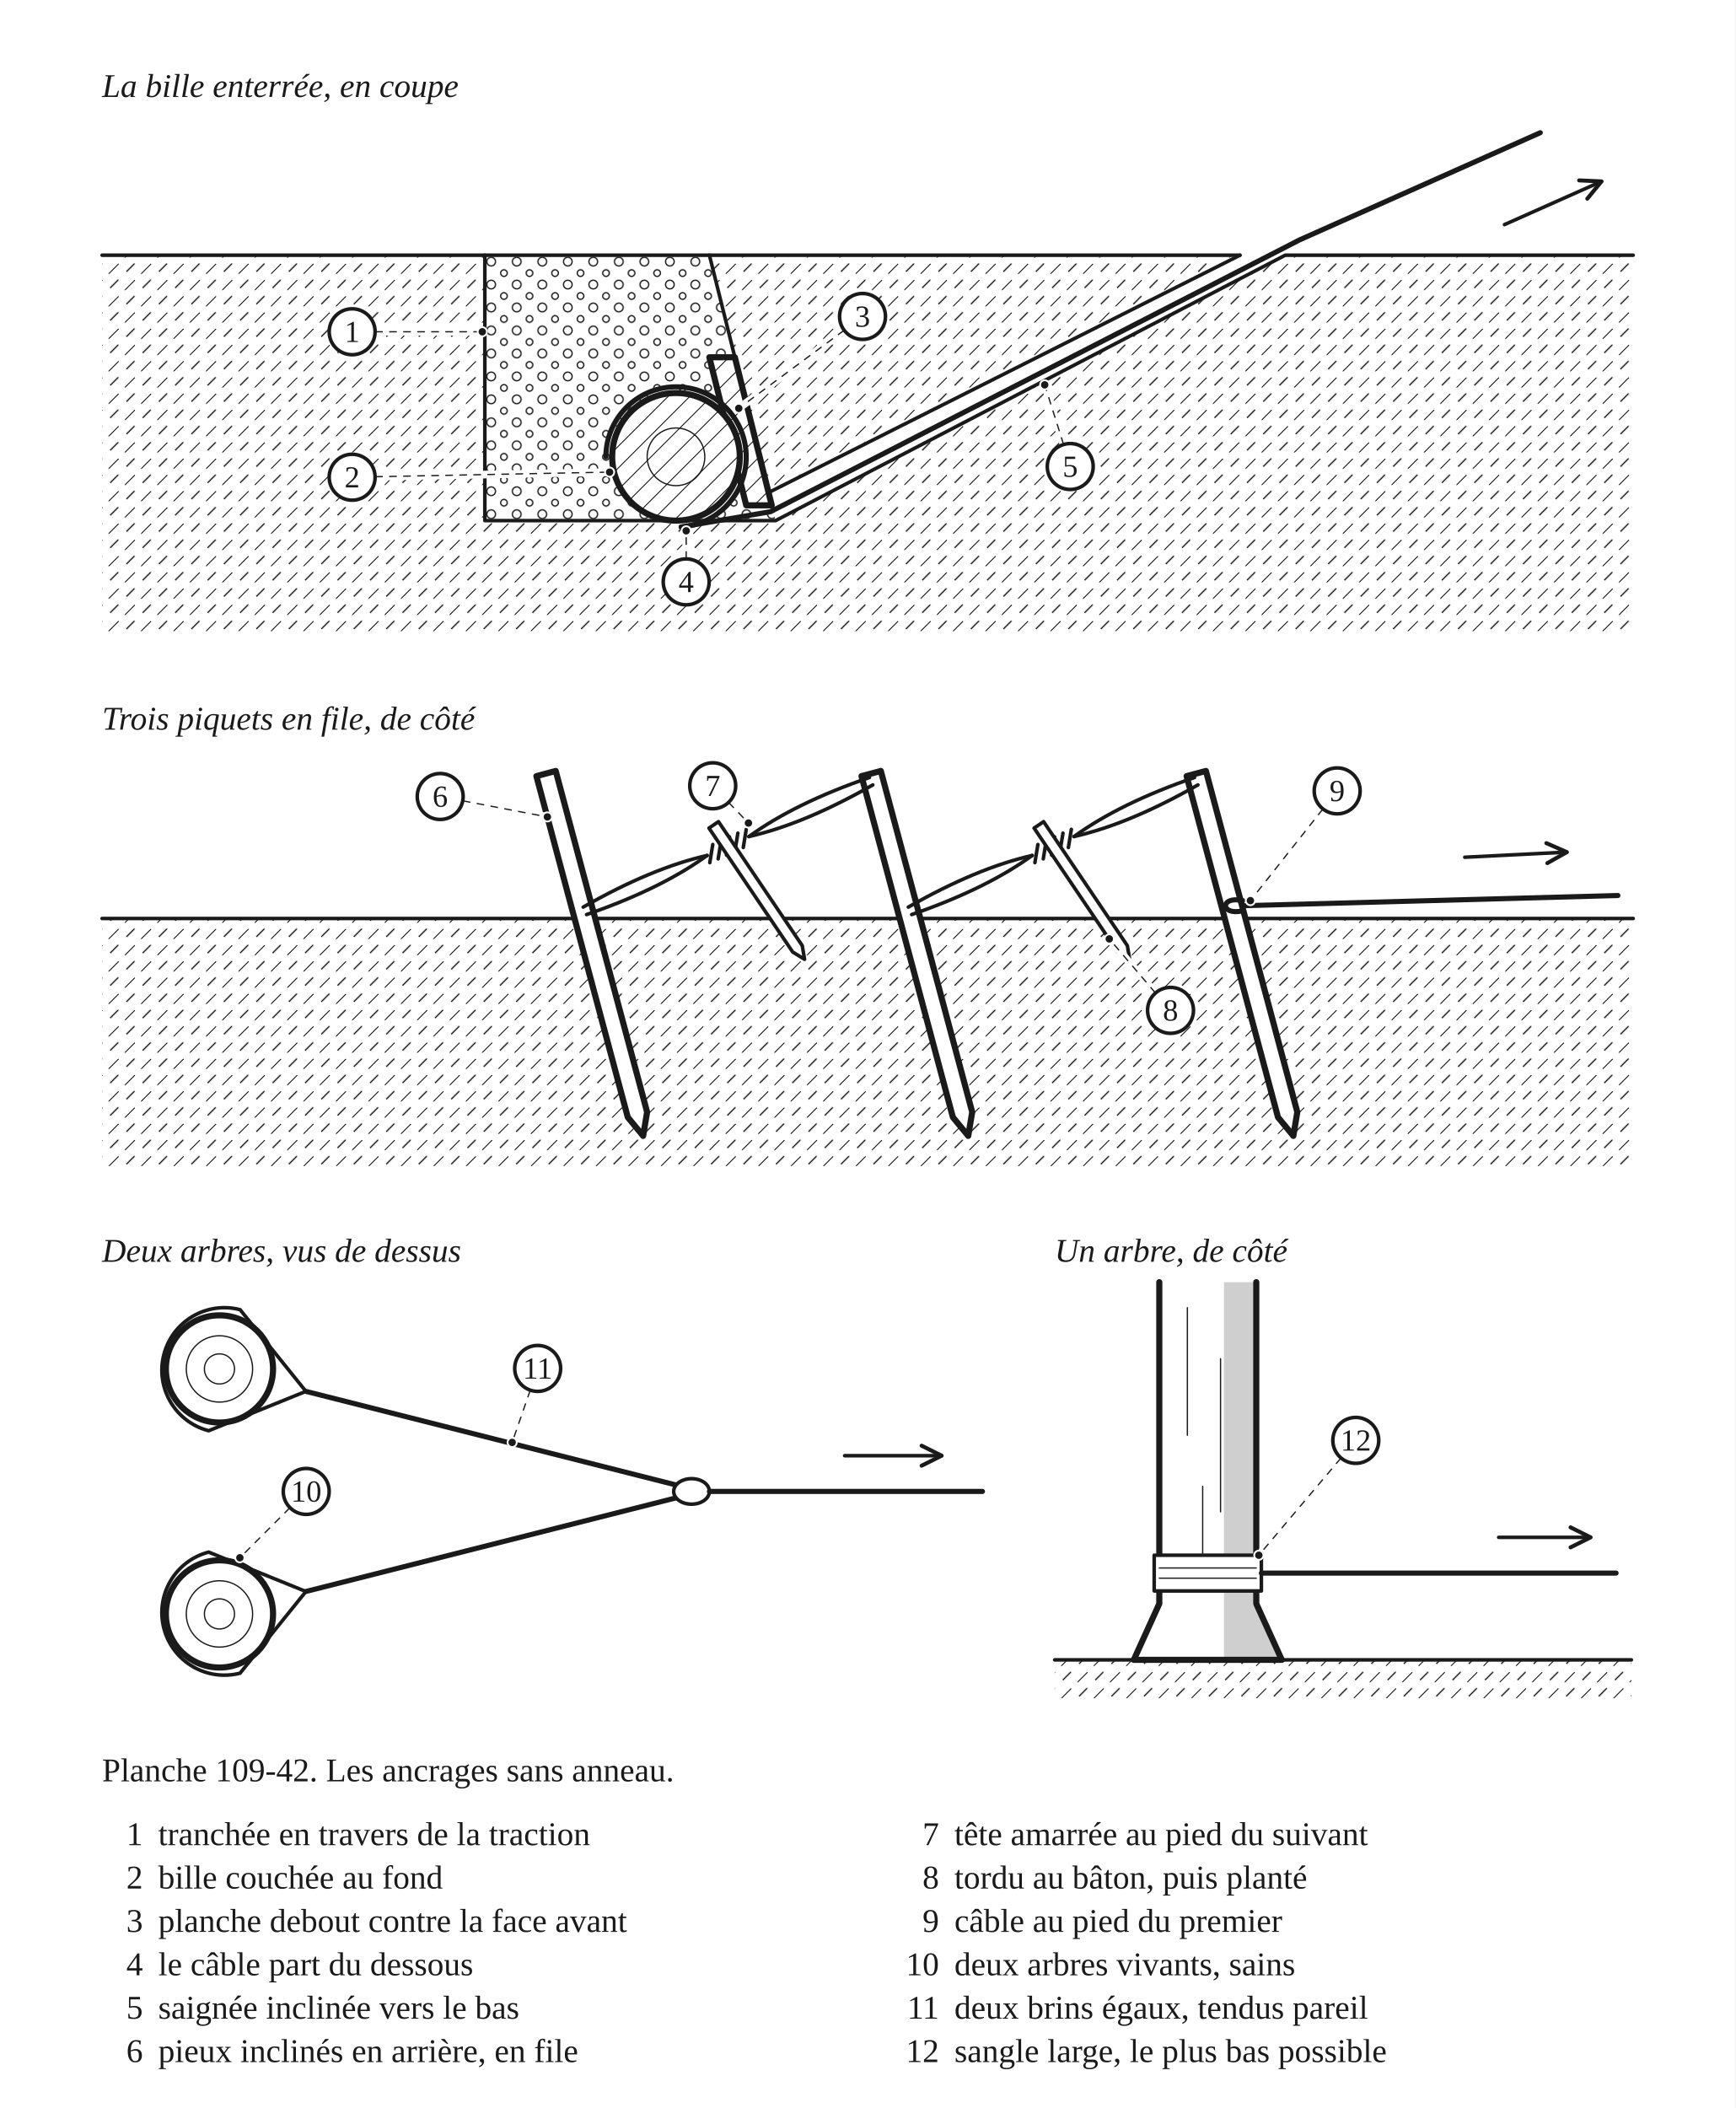
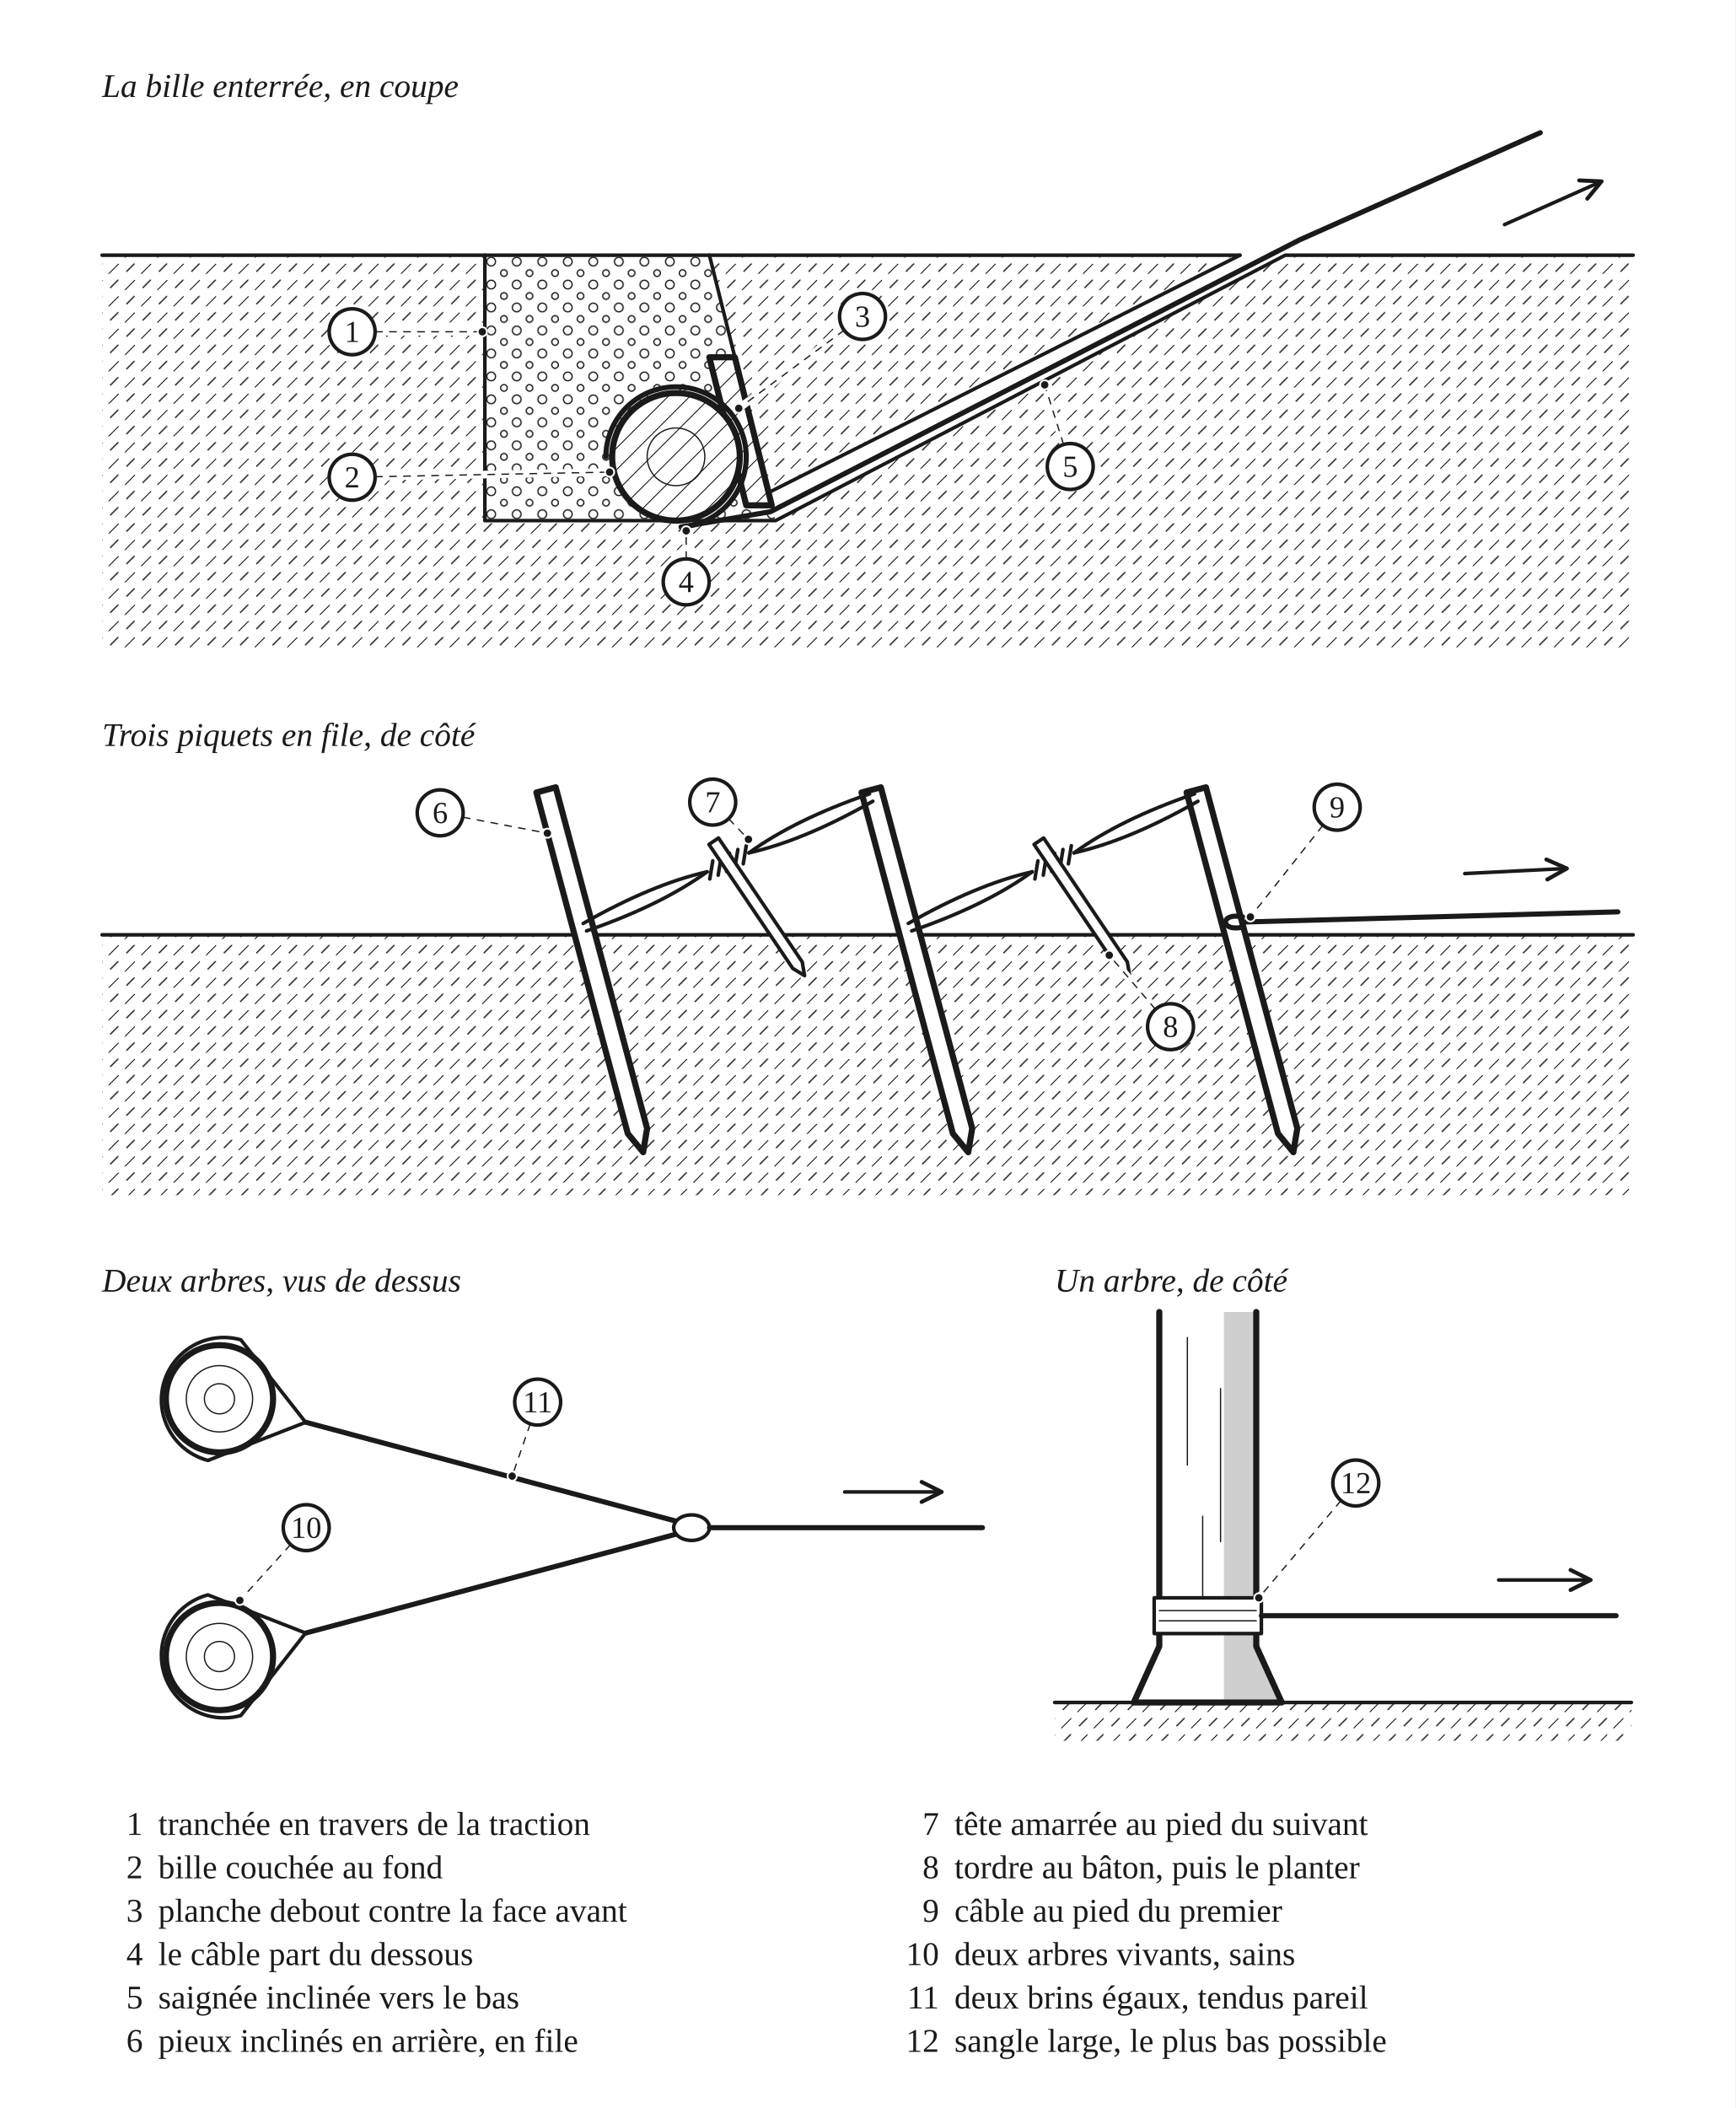
<svg xmlns="http://www.w3.org/2000/svg" width="680" height="826" viewBox="0 0 680 826" role="img">
  <defs>
    <pattern id="h-bois" width="6" height="6" patternUnits="userSpaceOnUse" patternTransform="rotate(45)">
      <line x1="0" y1="0" x2="0" y2="6" stroke="#1A1A1A" stroke-width="0.7" />
    </pattern>
    <pattern id="h-terre" width="9" height="9" patternUnits="userSpaceOnUse" patternTransform="rotate(45)">
      <line x1="0" y1="0" x2="0" y2="5.5" stroke="#1A1A1A" stroke-width="0.7" />
      <line x1="4.5" y1="4.5" x2="4.5" y2="9" stroke="#1A1A1A" stroke-width="0.5" />
    </pattern>
    <pattern id="h-gravier" width="10" height="9" patternUnits="userSpaceOnUse">
      <circle cx="2.5" cy="2.5" r="1.7" fill="none" stroke="#1A1A1A" stroke-width="0.5" />
      <circle cx="7.5" cy="7" r="1.3" fill="none" stroke="#1A1A1A" stroke-width="0.5" />
    </pattern>
    <marker id="fl" viewBox="0 0 10 10" refX="9" refY="5" markerWidth="7" markerHeight="7" orient="auto-start-reverse">
      <path d="M1 1 L9 5 L1 9" fill="none" stroke="#1A1A1A" stroke-width="1.6" stroke-linecap="round" stroke-linejoin="round" />
    </marker>
  </defs>
  <rect x="0" y="0" width="680" height="826" fill="#FFFFFF" />
  <text x="40" y="38" font-family="Georgia, 'Times New Roman', serif" font-size="13" font-style="italic" fill="#1A1A1A">La bille enterrée, en coupe</text>
  <g transform="translate(40 46)" data-vue="bille">
-     <path d="M 0 54 L 150 54 L 150 158 L 263.93 158 L 463.64 54 L 600 54 L 600 202 L 0 202 Z" fill="url(#h-terre)" stroke="none" />
+     <path d="M 0 54 L 150 54 L 150 158 L 263.93 158 L 463.64 54 L 600 54 L 600 209 L 0 209 Z" fill="url(#h-terre)" stroke="none" />
    <path d="M 238 54 L 261.19 147 L 445.92 54 Z" fill="url(#h-terre)" stroke="none" />
    <path d="M 150 54 L 238 54 L 263.93 158 L 150 158 Z" fill="url(#h-gravier)" stroke="none" />
    <path d="M 261.19 147 L 263.93 158 L 463.64 54 L 445.92 54 Z" fill="#FFFFFF" stroke="none" />
    <path d="M 0 54 L 150 54 L 150 158 L 263.93 158 L 463.64 54 L 600 54" fill="none" stroke="#1A1A1A" stroke-width="1.4" stroke-linejoin="round" stroke-linecap="round" />
    <path d="M 238 54 L 261.19 147 L 445.92 54" fill="none" stroke="#1A1A1A" stroke-width="1.4" stroke-linejoin="round" stroke-linecap="round" />
    <line x1="150" y1="54" x2="445.9" y2="54" fill="none" stroke="#1A1A1A" stroke-width="1.4" stroke-linejoin="round" stroke-linecap="round" />
    <path d="M 237.97 94 L 247.97 94 L 262.43 152 L 252.43 152 Z" fill="#FFFFFF" stroke="none" />
    <path d="M 237.97 94 L 247.97 94 L 262.43 152 L 252.43 152 Z" fill="url(#h-bois)" stroke="#1A1A1A" stroke-width="2.4" stroke-linejoin="round" />
    <circle cx="224.9" cy="133" r="25" fill="#FFFFFF" stroke="none" />
    <circle cx="224.9" cy="133" r="25" fill="url(#h-bois)" stroke="#1A1A1A" stroke-width="2.4" stroke-linejoin="round" />
    <circle cx="224.9" cy="133" r="11.3" fill="none" stroke="#1A1A1A" stroke-width="0.5" stroke-linejoin="round" stroke-linecap="round" />
    <path d="M 197.43 133 A 27.5 27.5 0 1 1 226.93 160.5" fill="none" stroke="#1A1A1A" stroke-width="2" stroke-linecap="round" stroke-linejoin="round" />
    <path d="M 226.93 160.5 L 261.93 154.5 L 469.26 48 L 563.59 6" fill="none" stroke="#1A1A1A" stroke-width="2" stroke-linecap="round" stroke-linejoin="round" />
    <path d="M 549.59 42 L 587.59 25.08" fill="none" stroke="#1A1A1A" stroke-width="1.4" stroke-linejoin="round" stroke-linecap="round" marker-end="url(#fl)" />
  </g>
-   <text x="40" y="285.9" font-family="Georgia, 'Times New Roman', serif" font-size="13" font-style="italic" fill="#1A1A1A">Trois piquets en file, de côté</text>
-   <g transform="translate(40 293.9)" data-vue="piquets">
-     <rect x="0" y="66" width="600" height="97" fill="url(#h-terre)" stroke="none" />
+   <text x="40" y="292.3" font-family="Georgia, 'Times New Roman', serif" font-size="13" font-style="italic" fill="#1A1A1A">Trois piquets en file, de côté</text>
+   <g transform="translate(40 300.3)" data-vue="piquets">
+     <rect x="0" y="66" width="600" height="102" fill="url(#h-terre)" stroke="none" />
    <line x1="0" y1="66" x2="600" y2="66" fill="none" stroke="#1A1A1A" stroke-width="1.4" stroke-linejoin="round" stroke-linecap="round" />
    <path d="M 460.81 143.88 L 466.83 151.19 L 468.38 141.85 L 432.57 8.19 L 425 10.22 Z" fill="#FFFFFF" stroke="#1A1A1A" stroke-width="2.4" stroke-linejoin="round" stroke-linecap="round" />
    <path d="M 333.41 143.88 L 339.43 151.19 L 340.98 141.85 L 305.17 8.19 L 297.6 10.22 Z" fill="#FFFFFF" stroke="#1A1A1A" stroke-width="2.4" stroke-linejoin="round" stroke-linecap="round" />
    <path d="M 206.01 143.88 L 212.03 151.19 L 213.58 141.85 L 177.77 8.19 L 170.2 10.22 Z" fill="#FFFFFF" stroke="#1A1A1A" stroke-width="2.4" stroke-linejoin="round" stroke-linecap="round" />
    <path d="M 429.44 13.66 Q 402.58 28.98 380.89 33.89 M 364.49 41.31 Q 346.49 54.38 317.26 64.46" fill="none" stroke="#1A1A1A" stroke-width="1.4" stroke-linejoin="round" stroke-linecap="round" />
    <path d="M 428.12 10.75 Q 398.89 20.82 380.89 33.89 M 364.49 41.31 Q 342.8 46.22 315.94 61.54" fill="none" stroke="#1A1A1A" stroke-width="1.4" stroke-linejoin="round" stroke-linecap="round" />
    <path d="M 379.83 31.07 L 378.67 38.19" fill="none" stroke="#1A1A1A" stroke-width="1.4" stroke-linejoin="round" stroke-linecap="round" />
    <path d="M 376.55 32.56 L 375.39 39.67" fill="none" stroke="#1A1A1A" stroke-width="1.4" stroke-linejoin="round" stroke-linecap="round" />
    <path d="M 373.28 34.04 L 372.11 41.16" fill="none" stroke="#1A1A1A" stroke-width="1.4" stroke-linejoin="round" stroke-linecap="round" />
    <path d="M 370 35.53 L 368.83 42.64" fill="none" stroke="#1A1A1A" stroke-width="1.4" stroke-linejoin="round" stroke-linecap="round" />
    <path d="M 366.72 37.01 L 365.55 44.13" fill="none" stroke="#1A1A1A" stroke-width="1.4" stroke-linejoin="round" stroke-linecap="round" />
    <path d="M 398.06 79.16 L 402.69 82 L 401.78 76.64 L 368.96 28.06 L 365.23 30.58 Z" fill="#FFFFFF" stroke="#1A1A1A" stroke-width="1.4" stroke-linejoin="round" stroke-linecap="round" />
    <path d="M 302.04 13.66 Q 275.18 28.98 253.49 33.89 M 237.09 41.31 Q 219.09 54.38 189.86 64.46" fill="none" stroke="#1A1A1A" stroke-width="1.4" stroke-linejoin="round" stroke-linecap="round" />
    <path d="M 300.72 10.75 Q 271.49 20.82 253.49 33.89 M 237.09 41.31 Q 215.4 46.22 188.54 61.54" fill="none" stroke="#1A1A1A" stroke-width="1.4" stroke-linejoin="round" stroke-linecap="round" />
    <path d="M 252.43 31.07 L 251.27 38.19" fill="none" stroke="#1A1A1A" stroke-width="1.4" stroke-linejoin="round" stroke-linecap="round" />
    <path d="M 249.15 32.56 L 247.99 39.67" fill="none" stroke="#1A1A1A" stroke-width="1.4" stroke-linejoin="round" stroke-linecap="round" />
    <path d="M 245.88 34.04 L 244.71 41.16" fill="none" stroke="#1A1A1A" stroke-width="1.4" stroke-linejoin="round" stroke-linecap="round" />
    <path d="M 242.6 35.53 L 241.43 42.64" fill="none" stroke="#1A1A1A" stroke-width="1.4" stroke-linejoin="round" stroke-linecap="round" />
    <path d="M 239.32 37.01 L 238.15 44.13" fill="none" stroke="#1A1A1A" stroke-width="1.4" stroke-linejoin="round" stroke-linecap="round" />
    <path d="M 270.66 79.16 L 275.29 82 L 274.38 76.64 L 241.56 28.06 L 237.83 30.58 Z" fill="#FFFFFF" stroke="#1A1A1A" stroke-width="1.4" stroke-linejoin="round" stroke-linecap="round" />
    <path d="M 447 59 C 438 57 438 65 447 63" fill="none" stroke="#1A1A1A" stroke-width="2" stroke-linecap="round" stroke-linejoin="round" />
    <path d="M 447 61 L 594 57" fill="none" stroke="#1A1A1A" stroke-width="2" stroke-linecap="round" stroke-linejoin="round" />
    <path d="M 534 42 L 574 40" fill="none" stroke="#1A1A1A" stroke-width="1.4" stroke-linejoin="round" stroke-linecap="round" marker-end="url(#fl)" />
  </g>
-   <text x="40" y="494.4" font-family="Georgia, 'Times New Roman', serif" font-size="13" font-style="italic" fill="#1A1A1A">Deux arbres, vus de dessus</text>
-   <g transform="translate(40 502.4)" data-vue="bride">
+   <text x="40" y="506.1" font-family="Georgia, 'Times New Roman', serif" font-size="13" font-style="italic" fill="#1A1A1A">Deux arbres, vus de dessus</text>
+   <g transform="translate(40 514.1)" data-vue="bride">
    <circle cx="46" cy="34" r="21" fill="#FFFFFF" stroke="#1A1A1A" stroke-width="2.4" stroke-linejoin="round" stroke-linecap="round" />
    <circle cx="46" cy="34" r="13" fill="none" stroke="#1A1A1A" stroke-width="0.5" stroke-linejoin="round" stroke-linecap="round" />
    <circle cx="46" cy="34" r="5.9" fill="none" stroke="#1A1A1A" stroke-width="0.5" stroke-linejoin="round" stroke-linecap="round" />
-     <circle cx="46" cy="130" r="21" fill="#FFFFFF" stroke="#1A1A1A" stroke-width="2.4" stroke-linejoin="round" stroke-linecap="round" />
-     <circle cx="46" cy="130" r="13" fill="none" stroke="#1A1A1A" stroke-width="0.5" stroke-linejoin="round" stroke-linecap="round" />
-     <circle cx="46" cy="130" r="5.9" fill="none" stroke="#1A1A1A" stroke-width="0.5" stroke-linejoin="round" stroke-linecap="round" />
-     <path d="M 79.88 42.79 L 41.78 58.22 A 24.5 24.5 0 1 1 54.09 10.79 L 79.88 42.79" fill="none" stroke="#1A1A1A" stroke-width="1.4" stroke-linejoin="round" stroke-linecap="round" />
-     <path d="M 79.88 121.21 L 54.09 153.21 A 24.5 24.5 0 1 1 41.78 105.78 L 79.88 121.21" fill="none" stroke="#1A1A1A" stroke-width="1.4" stroke-linejoin="round" stroke-linecap="round" />
-     <line x1="79.9" y1="42.8" x2="227" y2="80" fill="none" stroke="#1A1A1A" stroke-width="2" stroke-linecap="round" stroke-linejoin="round" />
-     <line x1="79.9" y1="121.2" x2="227" y2="84" fill="none" stroke="#1A1A1A" stroke-width="2" stroke-linecap="round" stroke-linejoin="round" />
-     <ellipse cx="231" cy="82" rx="7" ry="5" fill="#FFFFFF" stroke="#1A1A1A" stroke-width="1.4" stroke-linejoin="round" stroke-linecap="round" />
-     <line x1="238" y1="82" x2="345" y2="82" fill="none" stroke="#1A1A1A" stroke-width="2" stroke-linecap="round" stroke-linejoin="round" />
-     <path d="M 291 68 L 329 68" fill="none" stroke="#1A1A1A" stroke-width="1.4" stroke-linejoin="round" stroke-linecap="round" marker-end="url(#fl)" />
+     <circle cx="46" cy="135" r="21" fill="#FFFFFF" stroke="#1A1A1A" stroke-width="2.4" stroke-linejoin="round" stroke-linecap="round" />
+     <circle cx="46" cy="135" r="13" fill="none" stroke="#1A1A1A" stroke-width="0.5" stroke-linejoin="round" stroke-linecap="round" />
+     <circle cx="46" cy="135" r="5.9" fill="none" stroke="#1A1A1A" stroke-width="0.5" stroke-linejoin="round" stroke-linecap="round" />
+     <path d="M 79.76 43.22 L 41.48 58.16 A 24.5 24.5 0 1 1 54.38 10.89 L 79.76 43.22" fill="none" stroke="#1A1A1A" stroke-width="1.4" stroke-linejoin="round" stroke-linecap="round" />
+     <path d="M 79.76 125.78 L 54.38 158.11 A 24.5 24.5 0 1 1 41.48 110.84 L 79.76 125.78" fill="none" stroke="#1A1A1A" stroke-width="1.4" stroke-linejoin="round" stroke-linecap="round" />
+     <line x1="79.8" y1="43.2" x2="227" y2="82.5" fill="none" stroke="#1A1A1A" stroke-width="2" stroke-linecap="round" stroke-linejoin="round" />
+     <line x1="79.8" y1="125.8" x2="227" y2="86.5" fill="none" stroke="#1A1A1A" stroke-width="2" stroke-linecap="round" stroke-linejoin="round" />
+     <ellipse cx="231" cy="84.5" rx="7" ry="5" fill="#FFFFFF" stroke="#1A1A1A" stroke-width="1.4" stroke-linejoin="round" stroke-linecap="round" />
+     <line x1="238" y1="84.5" x2="345" y2="84.5" fill="none" stroke="#1A1A1A" stroke-width="2" stroke-linecap="round" stroke-linejoin="round" />
+     <path d="M 291 70.5 L 329 70.5" fill="none" stroke="#1A1A1A" stroke-width="1.4" stroke-linejoin="round" stroke-linecap="round" marker-end="url(#fl)" />
  </g>
-   <text x="413.3" y="494.4" font-family="Georgia, 'Times New Roman', serif" font-size="13" font-style="italic" fill="#1A1A1A">Un arbre, de côté</text>
-   <g transform="translate(413.3 502.4)" data-vue="arbre">
-     <rect x="0" y="148" width="226" height="15" fill="url(#h-terre)" stroke="none" />
-     <path d="M 41 0 L 41 126 L 31 148 L 89 148 L 79 126 L 79 0 Z" fill="#FFFFFF" stroke="none" />
-     <path d="M 66.33 0 L 79 0 L 79 126 L 89 148 L 66.33 148 Z" fill="#CFCFCF" stroke="none" />
-     <path d="M 41 0 L 41 126 L 31 148 L 89 148 L 79 126 L 79 0" fill="none" stroke="#1A1A1A" stroke-width="2.4" stroke-linejoin="round" stroke-linecap="round" />
+   <text x="413.3" y="506.1" font-family="Georgia, 'Times New Roman', serif" font-size="13" font-style="italic" fill="#1A1A1A">Un arbre, de côté</text>
+   <g transform="translate(413.3 514.1)" data-vue="arbre">
+     <rect x="0" y="153" width="226" height="15" fill="url(#h-terre)" stroke="none" />
+     <path d="M 41 0 L 41 131 L 31 153 L 89 153 L 79 131 L 79 0 Z" fill="#FFFFFF" stroke="none" />
+     <path d="M 66.33 0 L 79 0 L 79 131 L 89 153 L 66.33 153 Z" fill="#CFCFCF" stroke="none" />
+     <path d="M 41 0 L 41 131 L 31 153 L 89 153 L 79 131 L 79 0" fill="none" stroke="#1A1A1A" stroke-width="2.4" stroke-linejoin="round" stroke-linecap="round" />
    <line x1="52" y1="10" x2="52" y2="60" fill="none" stroke="#1A1A1A" stroke-width="0.5" stroke-linejoin="round" stroke-linecap="round" />
    <line x1="65" y1="30" x2="65" y2="90" fill="none" stroke="#1A1A1A" stroke-width="0.5" stroke-linejoin="round" stroke-linecap="round" />
-     <line x1="58" y1="80" x2="58" y2="108" fill="none" stroke="#1A1A1A" stroke-width="0.5" stroke-linejoin="round" stroke-linecap="round" />
-     <line x1="0" y1="148" x2="226" y2="148" fill="none" stroke="#1A1A1A" stroke-width="1.4" stroke-linejoin="round" stroke-linecap="round" />
-     <rect x="39" y="107" width="42" height="14" fill="#FFFFFF" stroke="#1A1A1A" stroke-width="1.4" stroke-linejoin="round" stroke-linecap="round" />
-     <line x1="41" y1="112" x2="79" y2="112" fill="none" stroke="#1A1A1A" stroke-width="0.5" stroke-linejoin="round" stroke-linecap="round" />
-     <line x1="41" y1="116" x2="79" y2="116" fill="none" stroke="#1A1A1A" stroke-width="0.5" stroke-linejoin="round" stroke-linecap="round" />
-     <line x1="81" y1="114" x2="220" y2="114" fill="none" stroke="#1A1A1A" stroke-width="2" stroke-linecap="round" stroke-linejoin="round" />
-     <path d="M 174 100 L 210 100" fill="none" stroke="#1A1A1A" stroke-width="1.4" stroke-linejoin="round" stroke-linecap="round" marker-end="url(#fl)" />
+     <line x1="58" y1="80" x2="58" y2="113" fill="none" stroke="#1A1A1A" stroke-width="0.5" stroke-linejoin="round" stroke-linecap="round" />
+     <line x1="0" y1="153" x2="226" y2="153" fill="none" stroke="#1A1A1A" stroke-width="1.4" stroke-linejoin="round" stroke-linecap="round" />
+     <rect x="39" y="112" width="42" height="14" fill="#FFFFFF" stroke="#1A1A1A" stroke-width="1.4" stroke-linejoin="round" stroke-linecap="round" />
+     <line x1="41" y1="117" x2="79" y2="117" fill="none" stroke="#1A1A1A" stroke-width="0.5" stroke-linejoin="round" stroke-linecap="round" />
+     <line x1="41" y1="121" x2="79" y2="121" fill="none" stroke="#1A1A1A" stroke-width="0.5" stroke-linejoin="round" stroke-linecap="round" />
+     <line x1="81" y1="119" x2="220" y2="119" fill="none" stroke="#1A1A1A" stroke-width="2" stroke-linecap="round" stroke-linejoin="round" />
+     <path d="M 174 105 L 210 105" fill="none" stroke="#1A1A1A" stroke-width="1.4" stroke-linejoin="round" stroke-linecap="round" marker-end="url(#fl)" />
  </g>
  <line x1="147" y1="130" x2="189" y2="130" fill="none" stroke="#FFFFFF" stroke-width="3" stroke-linecap="round" />
  <line x1="147" y1="130" x2="189" y2="130" fill="none" stroke="#1A1A1A" stroke-width="0.5" stroke-dasharray="3 2.5" />
  <circle cx="189" cy="130" r="1.8" fill="#1A1A1A" stroke="#FFFFFF" stroke-width="0.7" />
  <circle cx="138" cy="130" r="9" fill="#FFFFFF" stroke="#1A1A1A" stroke-width="1.4" data-vue="bille" />
  <text x="138" y="134" text-anchor="middle" font-family="Georgia, 'Times New Roman', serif" font-size="12" fill="#1A1A1A">1</text>
  <line x1="147" y1="186.8" x2="238.9" y2="185" fill="none" stroke="#FFFFFF" stroke-width="3" stroke-linecap="round" />
  <line x1="147" y1="186.8" x2="238.9" y2="185" fill="none" stroke="#1A1A1A" stroke-width="0.5" stroke-dasharray="3 2.5" />
  <circle cx="238.9" cy="185" r="1.8" fill="#1A1A1A" stroke="#FFFFFF" stroke-width="0.7" />
  <circle cx="138" cy="187" r="9" fill="#FFFFFF" stroke="#1A1A1A" stroke-width="1.4" data-vue="bille" />
  <text x="138" y="191" text-anchor="middle" font-family="Georgia, 'Times New Roman', serif" font-size="12" fill="#1A1A1A">2</text>
  <line x1="330.8" y1="129.4" x2="289.5" y2="160" fill="none" stroke="#FFFFFF" stroke-width="3" stroke-linecap="round" />
  <line x1="330.8" y1="129.4" x2="289.5" y2="160" fill="none" stroke="#1A1A1A" stroke-width="0.5" stroke-dasharray="3 2.5" />
  <circle cx="289.5" cy="160" r="1.8" fill="#1A1A1A" stroke="#FFFFFF" stroke-width="0.7" />
  <circle cx="338" cy="124" r="9" fill="#FFFFFF" stroke="#1A1A1A" stroke-width="1.4" data-vue="bille" />
  <text x="338" y="128" text-anchor="middle" font-family="Georgia, 'Times New Roman', serif" font-size="12" fill="#1A1A1A">3</text>
  <line x1="268.9" y1="219" x2="268.9" y2="208" fill="none" stroke="#FFFFFF" stroke-width="3" stroke-linecap="round" />
  <line x1="268.9" y1="219" x2="268.9" y2="208" fill="none" stroke="#1A1A1A" stroke-width="0.5" stroke-dasharray="3 2.5" />
  <circle cx="268.9" cy="208" r="1.8" fill="#1A1A1A" stroke="#FFFFFF" stroke-width="0.7" />
  <circle cx="268.9" cy="228" r="9" fill="#FFFFFF" stroke="#1A1A1A" stroke-width="1.4" data-vue="bille" />
  <text x="268.9" y="232" text-anchor="middle" font-family="Georgia, 'Times New Roman', serif" font-size="12" fill="#1A1A1A">4</text>
  <line x1="416.8" y1="174.2" x2="409.4" y2="150.8" fill="none" stroke="#FFFFFF" stroke-width="3" stroke-linecap="round" />
  <line x1="416.8" y1="174.2" x2="409.4" y2="150.8" fill="none" stroke="#1A1A1A" stroke-width="0.5" stroke-dasharray="3 2.5" />
  <circle cx="409.4" cy="150.8" r="1.8" fill="#1A1A1A" stroke="#FFFFFF" stroke-width="0.7" />
  <circle cx="419.4" cy="182.8" r="9" fill="#FFFFFF" stroke="#1A1A1A" stroke-width="1.4" data-vue="bille" />
  <text x="419.4" y="186.8" text-anchor="middle" font-family="Georgia, 'Times New Roman', serif" font-size="12" fill="#1A1A1A">5</text>
-   <line x1="181.4" y1="313.8" x2="214.5" y2="320.1" fill="none" stroke="#FFFFFF" stroke-width="3" stroke-linecap="round" />
-   <line x1="181.4" y1="313.8" x2="214.5" y2="320.1" fill="none" stroke="#1A1A1A" stroke-width="0.5" stroke-dasharray="3 2.5" />
-   <circle cx="214.5" cy="320.1" r="1.8" fill="#1A1A1A" stroke="#FFFFFF" stroke-width="0.7" />
-   <circle cx="172.5" cy="312.1" r="9" fill="#FFFFFF" stroke="#1A1A1A" stroke-width="1.4" data-vue="piquets" />
-   <text x="172.5" y="316.1" text-anchor="middle" font-family="Georgia, 'Times New Roman', serif" font-size="12" fill="#1A1A1A">6</text>
-   <line x1="285.5" y1="314.4" x2="293.3" y2="322.5" fill="none" stroke="#FFFFFF" stroke-width="3" stroke-linecap="round" />
-   <line x1="285.5" y1="314.4" x2="293.3" y2="322.5" fill="none" stroke="#1A1A1A" stroke-width="0.5" stroke-dasharray="3 2.5" />
-   <circle cx="293.3" cy="322.5" r="1.8" fill="#1A1A1A" stroke="#FFFFFF" stroke-width="0.7" />
-   <circle cx="279.3" cy="307.9" r="9" fill="#FFFFFF" stroke="#1A1A1A" stroke-width="1.4" data-vue="piquets" />
-   <text x="279.3" y="311.9" text-anchor="middle" font-family="Georgia, 'Times New Roman', serif" font-size="12" fill="#1A1A1A">7</text>
-   <line x1="452.8" y1="389.1" x2="434.7" y2="367.9" fill="none" stroke="#FFFFFF" stroke-width="3" stroke-linecap="round" />
-   <line x1="452.8" y1="389.1" x2="434.7" y2="367.9" fill="none" stroke="#1A1A1A" stroke-width="0.5" stroke-dasharray="3 2.5" />
-   <circle cx="434.7" cy="367.9" r="1.8" fill="#1A1A1A" stroke="#FFFFFF" stroke-width="0.7" />
-   <circle cx="458.7" cy="395.9" r="9" fill="#FFFFFF" stroke="#1A1A1A" stroke-width="1.4" data-vue="piquets" />
-   <text x="458.7" y="399.9" text-anchor="middle" font-family="Georgia, 'Times New Roman', serif" font-size="12" fill="#1A1A1A">8</text>
-   <line x1="518.4" y1="317" x2="490" y2="352.9" fill="none" stroke="#FFFFFF" stroke-width="3" stroke-linecap="round" />
-   <line x1="518.4" y1="317" x2="490" y2="352.9" fill="none" stroke="#1A1A1A" stroke-width="0.5" stroke-dasharray="3 2.5" />
-   <circle cx="490" cy="352.9" r="1.8" fill="#1A1A1A" stroke="#FFFFFF" stroke-width="0.7" />
-   <circle cx="524" cy="309.9" r="9" fill="#FFFFFF" stroke="#1A1A1A" stroke-width="1.4" data-vue="piquets" />
-   <text x="524" y="313.9" text-anchor="middle" font-family="Georgia, 'Times New Roman', serif" font-size="12" fill="#1A1A1A">9</text>
-   <line x1="113.6" y1="590.8" x2="94" y2="610.4" fill="none" stroke="#FFFFFF" stroke-width="3" stroke-linecap="round" />
-   <line x1="113.6" y1="590.8" x2="94" y2="610.4" fill="none" stroke="#1A1A1A" stroke-width="0.5" stroke-dasharray="3 2.5" />
-   <circle cx="94" cy="610.4" r="1.8" fill="#1A1A1A" stroke="#FFFFFF" stroke-width="0.7" />
-   <circle cx="120" cy="584.4" r="9" fill="#FFFFFF" stroke="#1A1A1A" stroke-width="1.4" data-vue="bride" />
-   <text x="120" y="588.4" text-anchor="middle" font-family="Georgia, 'Times New Roman', serif" font-size="12" fill="#1A1A1A">10</text>
-   <line x1="207.8" y1="544.7" x2="200.7" y2="565.2" fill="none" stroke="#FFFFFF" stroke-width="3" stroke-linecap="round" />
-   <line x1="207.8" y1="544.7" x2="200.7" y2="565.2" fill="none" stroke="#1A1A1A" stroke-width="0.5" stroke-dasharray="3 2.5" />
-   <circle cx="200.7" cy="565.2" r="1.8" fill="#1A1A1A" stroke="#FFFFFF" stroke-width="0.7" />
-   <circle cx="210.7" cy="536.2" r="9" fill="#FFFFFF" stroke="#1A1A1A" stroke-width="1.4" data-vue="bride" />
-   <text x="210.7" y="540.2" text-anchor="middle" font-family="Georgia, 'Times New Roman', serif" font-size="12" fill="#1A1A1A">11</text>
-   <line x1="525.5" y1="571.3" x2="493.3" y2="609.4" fill="none" stroke="#FFFFFF" stroke-width="3" stroke-linecap="round" />
-   <line x1="525.5" y1="571.3" x2="493.3" y2="609.4" fill="none" stroke="#1A1A1A" stroke-width="0.5" stroke-dasharray="3 2.5" />
-   <circle cx="493.3" cy="609.4" r="1.8" fill="#1A1A1A" stroke="#FFFFFF" stroke-width="0.7" />
-   <circle cx="531.3" cy="564.4" r="9" fill="#FFFFFF" stroke="#1A1A1A" stroke-width="1.4" data-vue="arbre" />
-   <text x="531.3" y="568.4" text-anchor="middle" font-family="Georgia, 'Times New Roman', serif" font-size="12" fill="#1A1A1A">12</text>
-   <text x="40" y="698" font-family="Georgia, 'Times New Roman', serif" font-size="13" fill="#1A1A1A">Planche 109-42. Les ancrages sans anneau.</text>
-   <text x="56" y="723" text-anchor="end" font-family="Georgia, 'Times New Roman', serif" font-size="13" fill="#1A1A1A">1</text>
-   <text x="62" y="723" font-family="Georgia, 'Times New Roman', serif" font-size="13" fill="#1A1A1A">tranchée en travers de la traction</text>
-   <text x="56" y="740" text-anchor="end" font-family="Georgia, 'Times New Roman', serif" font-size="13" fill="#1A1A1A">2</text>
-   <text x="62" y="740" font-family="Georgia, 'Times New Roman', serif" font-size="13" fill="#1A1A1A">bille couchée au fond</text>
-   <text x="56" y="757" text-anchor="end" font-family="Georgia, 'Times New Roman', serif" font-size="13" fill="#1A1A1A">3</text>
-   <text x="62" y="757" font-family="Georgia, 'Times New Roman', serif" font-size="13" fill="#1A1A1A">planche debout contre la face avant</text>
-   <text x="56" y="774" text-anchor="end" font-family="Georgia, 'Times New Roman', serif" font-size="13" fill="#1A1A1A">4</text>
-   <text x="62" y="774" font-family="Georgia, 'Times New Roman', serif" font-size="13" fill="#1A1A1A">le câble part du dessous</text>
-   <text x="56" y="791" text-anchor="end" font-family="Georgia, 'Times New Roman', serif" font-size="13" fill="#1A1A1A">5</text>
-   <text x="62" y="791" font-family="Georgia, 'Times New Roman', serif" font-size="13" fill="#1A1A1A">saignée inclinée vers le bas</text>
-   <text x="56" y="808" text-anchor="end" font-family="Georgia, 'Times New Roman', serif" font-size="13" fill="#1A1A1A">6</text>
-   <text x="62" y="808" font-family="Georgia, 'Times New Roman', serif" font-size="13" fill="#1A1A1A">pieux inclinés en arrière, en file</text>
-   <text x="368" y="723" text-anchor="end" font-family="Georgia, 'Times New Roman', serif" font-size="13" fill="#1A1A1A">7</text>
-   <text x="374" y="723" font-family="Georgia, 'Times New Roman', serif" font-size="13" fill="#1A1A1A">tête amarrée au pied du suivant</text>
-   <text x="368" y="740" text-anchor="end" font-family="Georgia, 'Times New Roman', serif" font-size="13" fill="#1A1A1A">8</text>
-   <text x="374" y="740" font-family="Georgia, 'Times New Roman', serif" font-size="13" fill="#1A1A1A">tordu au bâton, puis planté</text>
-   <text x="368" y="757" text-anchor="end" font-family="Georgia, 'Times New Roman', serif" font-size="13" fill="#1A1A1A">9</text>
-   <text x="374" y="757" font-family="Georgia, 'Times New Roman', serif" font-size="13" fill="#1A1A1A">câble au pied du premier</text>
-   <text x="368" y="774" text-anchor="end" font-family="Georgia, 'Times New Roman', serif" font-size="13" fill="#1A1A1A">10</text>
-   <text x="374" y="774" font-family="Georgia, 'Times New Roman', serif" font-size="13" fill="#1A1A1A">deux arbres vivants, sains</text>
-   <text x="368" y="791" text-anchor="end" font-family="Georgia, 'Times New Roman', serif" font-size="13" fill="#1A1A1A">11</text>
-   <text x="374" y="791" font-family="Georgia, 'Times New Roman', serif" font-size="13" fill="#1A1A1A">deux brins égaux, tendus pareil</text>
-   <text x="368" y="808" text-anchor="end" font-family="Georgia, 'Times New Roman', serif" font-size="13" fill="#1A1A1A">12</text>
-   <text x="374" y="808" font-family="Georgia, 'Times New Roman', serif" font-size="13" fill="#1A1A1A">sangle large, le plus bas possible</text>
+   <line x1="181.4" y1="320.2" x2="214.5" y2="326.5" fill="none" stroke="#FFFFFF" stroke-width="3" stroke-linecap="round" />
+   <line x1="181.4" y1="320.2" x2="214.5" y2="326.5" fill="none" stroke="#1A1A1A" stroke-width="0.5" stroke-dasharray="3 2.5" />
+   <circle cx="214.5" cy="326.5" r="1.8" fill="#1A1A1A" stroke="#FFFFFF" stroke-width="0.7" />
+   <circle cx="172.5" cy="318.5" r="9" fill="#FFFFFF" stroke="#1A1A1A" stroke-width="1.4" data-vue="piquets" />
+   <text x="172.5" y="322.5" text-anchor="middle" font-family="Georgia, 'Times New Roman', serif" font-size="12" fill="#1A1A1A">6</text>
+   <line x1="285.5" y1="320.8" x2="293.3" y2="328.9" fill="none" stroke="#FFFFFF" stroke-width="3" stroke-linecap="round" />
+   <line x1="285.5" y1="320.8" x2="293.3" y2="328.9" fill="none" stroke="#1A1A1A" stroke-width="0.5" stroke-dasharray="3 2.5" />
+   <circle cx="293.3" cy="328.9" r="1.8" fill="#1A1A1A" stroke="#FFFFFF" stroke-width="0.7" />
+   <circle cx="279.3" cy="314.3" r="9" fill="#FFFFFF" stroke="#1A1A1A" stroke-width="1.4" data-vue="piquets" />
+   <text x="279.3" y="318.3" text-anchor="middle" font-family="Georgia, 'Times New Roman', serif" font-size="12" fill="#1A1A1A">7</text>
+   <line x1="452.8" y1="395.5" x2="434.7" y2="374.3" fill="none" stroke="#FFFFFF" stroke-width="3" stroke-linecap="round" />
+   <line x1="452.8" y1="395.5" x2="434.7" y2="374.3" fill="none" stroke="#1A1A1A" stroke-width="0.5" stroke-dasharray="3 2.5" />
+   <circle cx="434.7" cy="374.3" r="1.8" fill="#1A1A1A" stroke="#FFFFFF" stroke-width="0.7" />
+   <circle cx="458.7" cy="402.3" r="9" fill="#FFFFFF" stroke="#1A1A1A" stroke-width="1.4" data-vue="piquets" />
+   <text x="458.7" y="406.3" text-anchor="middle" font-family="Georgia, 'Times New Roman', serif" font-size="12" fill="#1A1A1A">8</text>
+   <line x1="518.4" y1="323.4" x2="490" y2="359.3" fill="none" stroke="#FFFFFF" stroke-width="3" stroke-linecap="round" />
+   <line x1="518.4" y1="323.4" x2="490" y2="359.3" fill="none" stroke="#1A1A1A" stroke-width="0.5" stroke-dasharray="3 2.5" />
+   <circle cx="490" cy="359.3" r="1.8" fill="#1A1A1A" stroke="#FFFFFF" stroke-width="0.7" />
+   <circle cx="524" cy="316.3" r="9" fill="#FFFFFF" stroke="#1A1A1A" stroke-width="1.4" data-vue="piquets" />
+   <text x="524" y="320.3" text-anchor="middle" font-family="Georgia, 'Times New Roman', serif" font-size="12" fill="#1A1A1A">9</text>
+   <line x1="113.9" y1="605.2" x2="94" y2="627.1" fill="none" stroke="#FFFFFF" stroke-width="3" stroke-linecap="round" />
+   <line x1="113.9" y1="605.2" x2="94" y2="627.1" fill="none" stroke="#1A1A1A" stroke-width="0.5" stroke-dasharray="3 2.5" />
+   <circle cx="94" cy="627.1" r="1.8" fill="#1A1A1A" stroke="#FFFFFF" stroke-width="0.7" />
+   <circle cx="120" cy="598.6" r="9" fill="#FFFFFF" stroke="#1A1A1A" stroke-width="1.4" data-vue="bride" />
+   <text x="120" y="602.6" text-anchor="middle" font-family="Georgia, 'Times New Roman', serif" font-size="12" fill="#1A1A1A">10</text>
+   <line x1="207.8" y1="557.9" x2="200.7" y2="578.4" fill="none" stroke="#FFFFFF" stroke-width="3" stroke-linecap="round" />
+   <line x1="207.8" y1="557.9" x2="200.7" y2="578.4" fill="none" stroke="#1A1A1A" stroke-width="0.5" stroke-dasharray="3 2.5" />
+   <circle cx="200.7" cy="578.4" r="1.8" fill="#1A1A1A" stroke="#FFFFFF" stroke-width="0.7" />
+   <circle cx="210.7" cy="549.4" r="9" fill="#FFFFFF" stroke="#1A1A1A" stroke-width="1.4" data-vue="bride" />
+   <text x="210.7" y="553.4" text-anchor="middle" font-family="Georgia, 'Times New Roman', serif" font-size="12" fill="#1A1A1A">11</text>
+   <line x1="525.5" y1="588" x2="493.3" y2="626.1" fill="none" stroke="#FFFFFF" stroke-width="3" stroke-linecap="round" />
+   <line x1="525.5" y1="588" x2="493.3" y2="626.1" fill="none" stroke="#1A1A1A" stroke-width="0.5" stroke-dasharray="3 2.5" />
+   <circle cx="493.3" cy="626.1" r="1.8" fill="#1A1A1A" stroke="#FFFFFF" stroke-width="0.7" />
+   <circle cx="531.3" cy="581.1" r="9" fill="#FFFFFF" stroke="#1A1A1A" stroke-width="1.4" data-vue="arbre" />
+   <text x="531.3" y="585.1" text-anchor="middle" font-family="Georgia, 'Times New Roman', serif" font-size="12" fill="#1A1A1A">12</text>
+   <text x="56" y="719" text-anchor="end" font-family="Georgia, 'Times New Roman', serif" font-size="13" fill="#1A1A1A">1</text>
+   <text x="62" y="719" font-family="Georgia, 'Times New Roman', serif" font-size="13" fill="#1A1A1A">tranchée en travers de la traction</text>
+   <text x="56" y="736" text-anchor="end" font-family="Georgia, 'Times New Roman', serif" font-size="13" fill="#1A1A1A">2</text>
+   <text x="62" y="736" font-family="Georgia, 'Times New Roman', serif" font-size="13" fill="#1A1A1A">bille couchée au fond</text>
+   <text x="56" y="753" text-anchor="end" font-family="Georgia, 'Times New Roman', serif" font-size="13" fill="#1A1A1A">3</text>
+   <text x="62" y="753" font-family="Georgia, 'Times New Roman', serif" font-size="13" fill="#1A1A1A">planche debout contre la face avant</text>
+   <text x="56" y="770" text-anchor="end" font-family="Georgia, 'Times New Roman', serif" font-size="13" fill="#1A1A1A">4</text>
+   <text x="62" y="770" font-family="Georgia, 'Times New Roman', serif" font-size="13" fill="#1A1A1A">le câble part du dessous</text>
+   <text x="56" y="787" text-anchor="end" font-family="Georgia, 'Times New Roman', serif" font-size="13" fill="#1A1A1A">5</text>
+   <text x="62" y="787" font-family="Georgia, 'Times New Roman', serif" font-size="13" fill="#1A1A1A">saignée inclinée vers le bas</text>
+   <text x="56" y="804" text-anchor="end" font-family="Georgia, 'Times New Roman', serif" font-size="13" fill="#1A1A1A">6</text>
+   <text x="62" y="804" font-family="Georgia, 'Times New Roman', serif" font-size="13" fill="#1A1A1A">pieux inclinés en arrière, en file</text>
+   <text x="368" y="719" text-anchor="end" font-family="Georgia, 'Times New Roman', serif" font-size="13" fill="#1A1A1A">7</text>
+   <text x="374" y="719" font-family="Georgia, 'Times New Roman', serif" font-size="13" fill="#1A1A1A">tête amarrée au pied du suivant</text>
+   <text x="368" y="736" text-anchor="end" font-family="Georgia, 'Times New Roman', serif" font-size="13" fill="#1A1A1A">8</text>
+   <text x="374" y="736" font-family="Georgia, 'Times New Roman', serif" font-size="13" fill="#1A1A1A">tordre au bâton, puis le planter</text>
+   <text x="368" y="753" text-anchor="end" font-family="Georgia, 'Times New Roman', serif" font-size="13" fill="#1A1A1A">9</text>
+   <text x="374" y="753" font-family="Georgia, 'Times New Roman', serif" font-size="13" fill="#1A1A1A">câble au pied du premier</text>
+   <text x="368" y="770" text-anchor="end" font-family="Georgia, 'Times New Roman', serif" font-size="13" fill="#1A1A1A">10</text>
+   <text x="374" y="770" font-family="Georgia, 'Times New Roman', serif" font-size="13" fill="#1A1A1A">deux arbres vivants, sains</text>
+   <text x="368" y="787" text-anchor="end" font-family="Georgia, 'Times New Roman', serif" font-size="13" fill="#1A1A1A">11</text>
+   <text x="374" y="787" font-family="Georgia, 'Times New Roman', serif" font-size="13" fill="#1A1A1A">deux brins égaux, tendus pareil</text>
+   <text x="368" y="804" text-anchor="end" font-family="Georgia, 'Times New Roman', serif" font-size="13" fill="#1A1A1A">12</text>
+   <text x="374" y="804" font-family="Georgia, 'Times New Roman', serif" font-size="13" fill="#1A1A1A">sangle large, le plus bas possible</text>
</svg>
